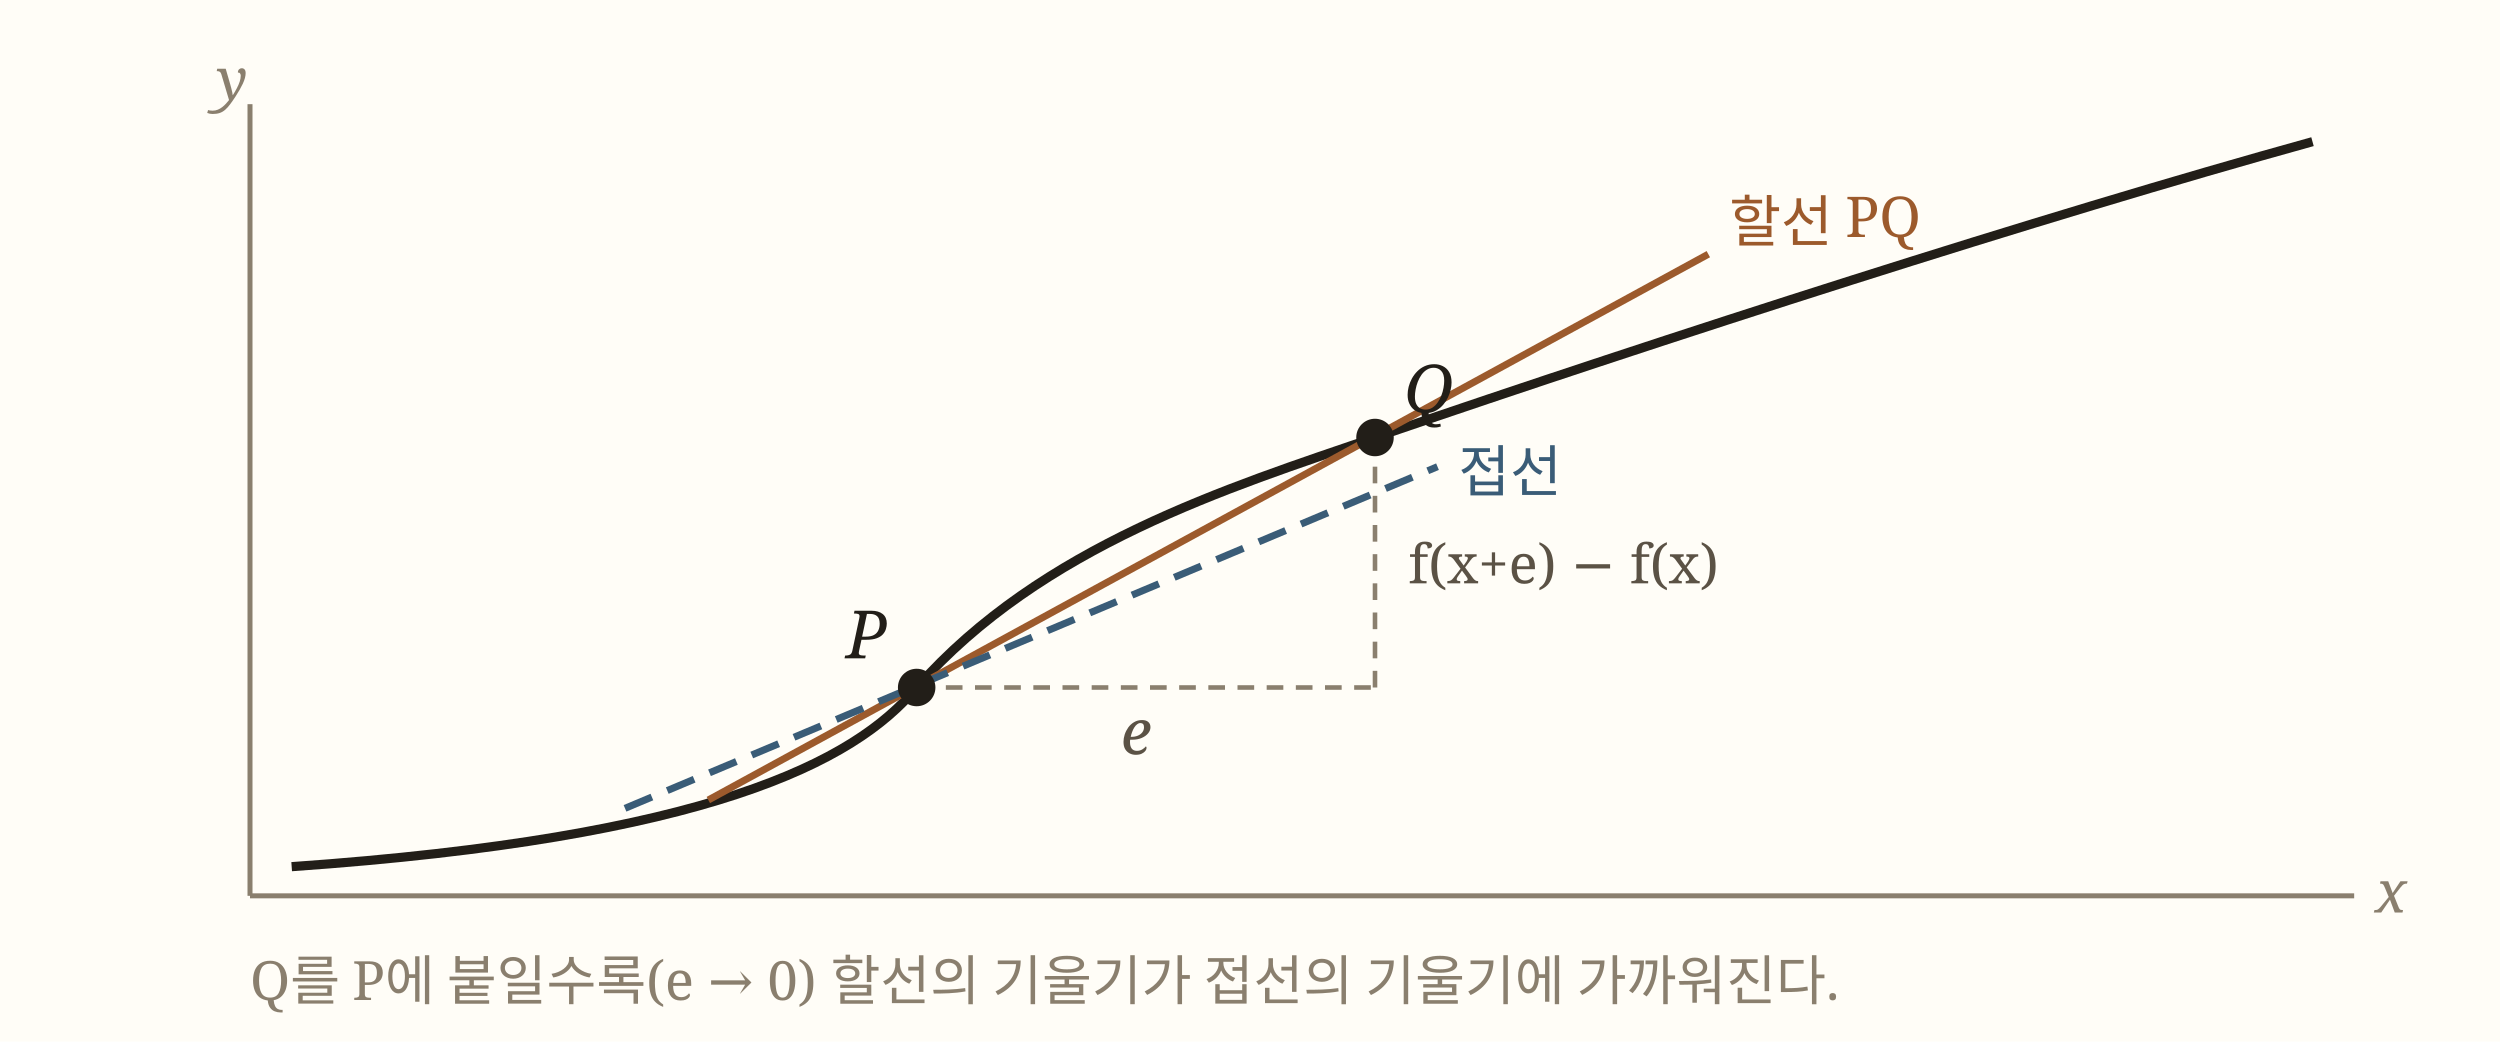
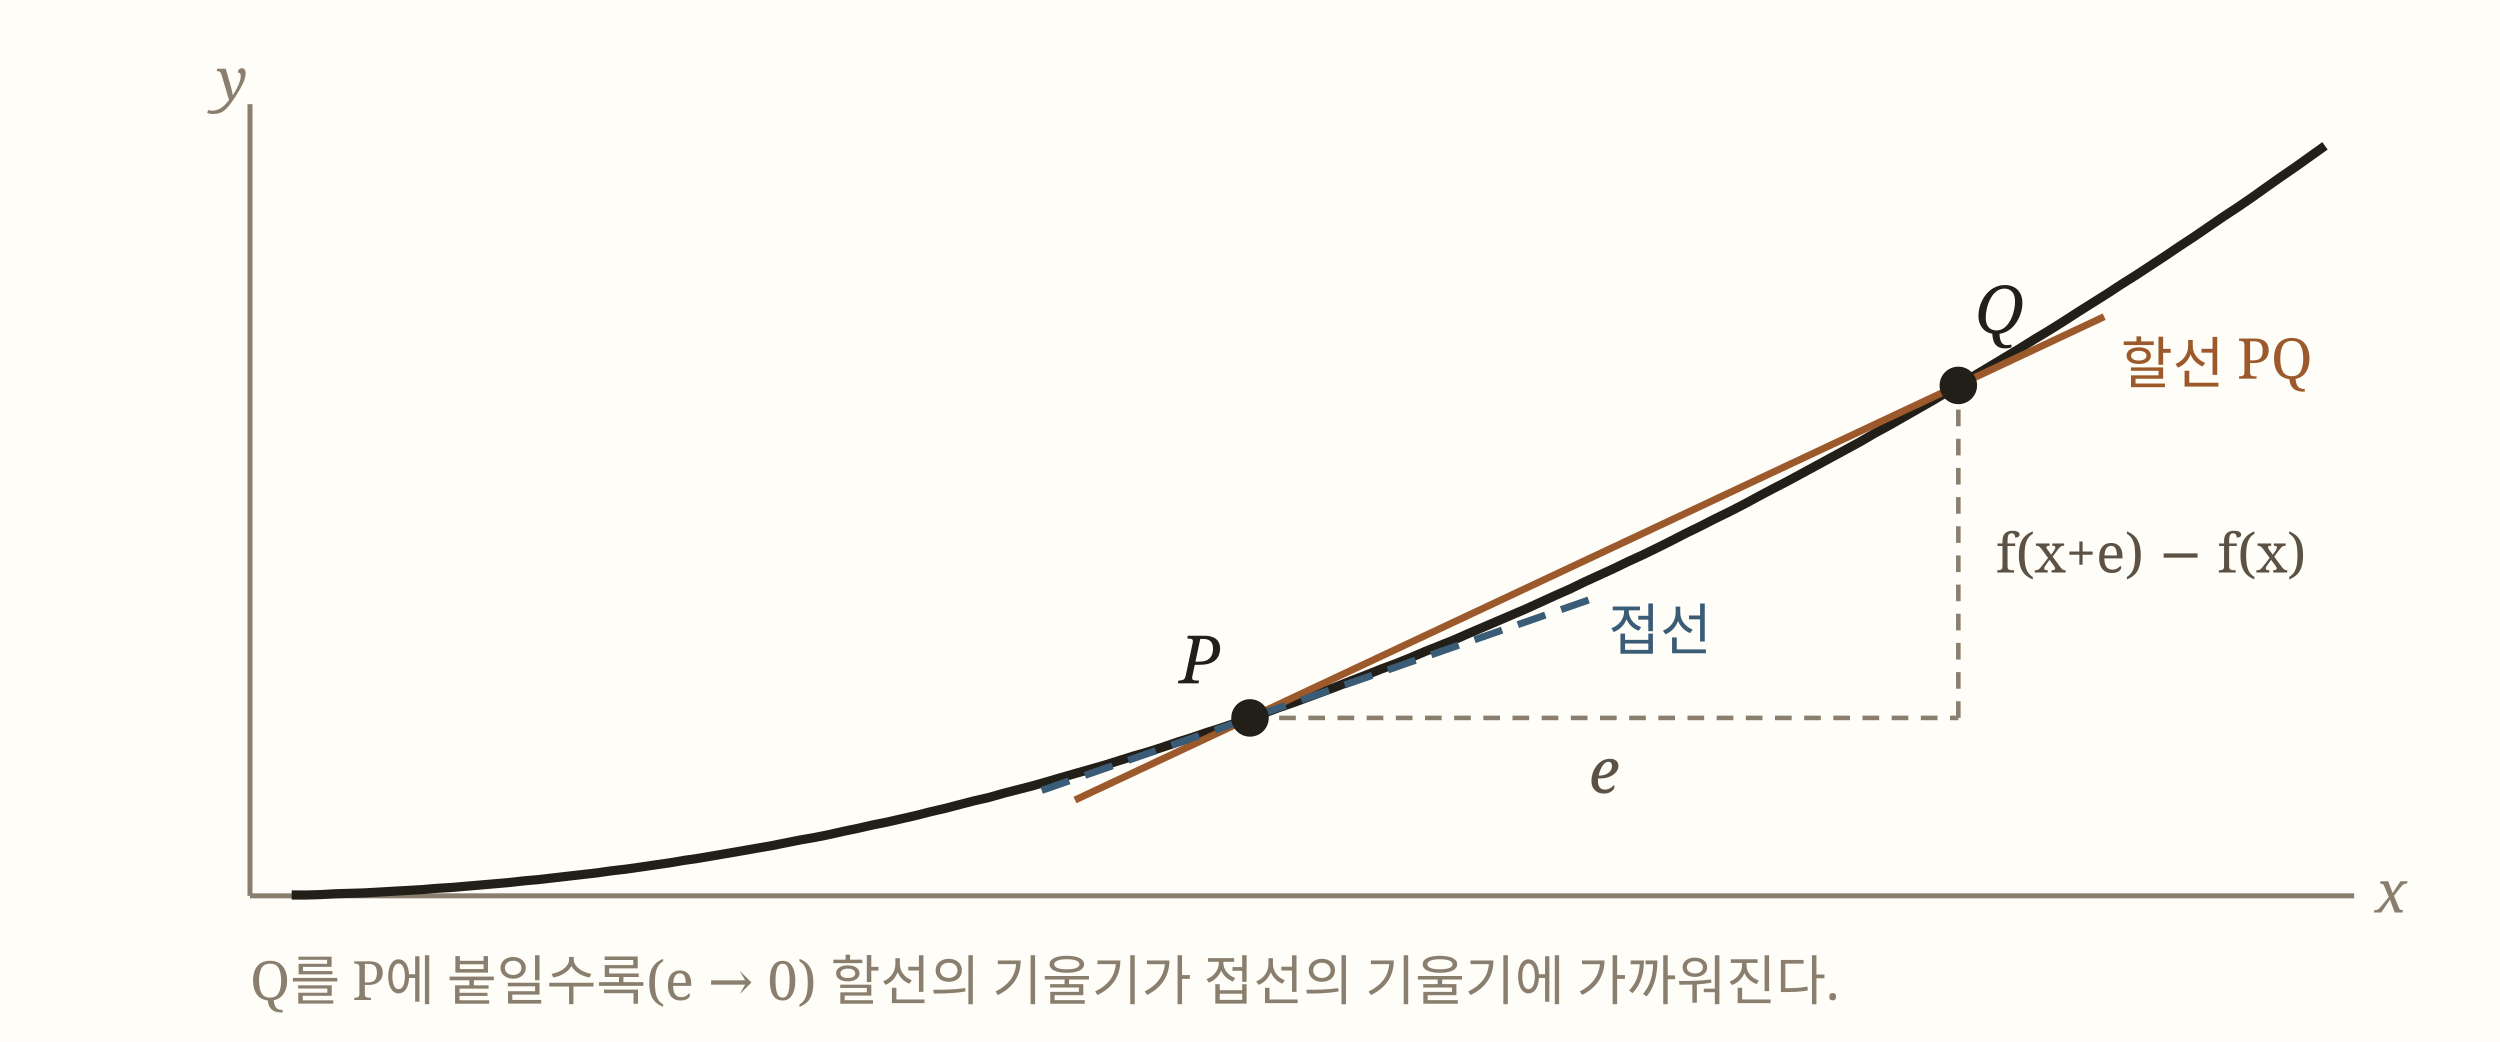
<svg xmlns="http://www.w3.org/2000/svg" viewBox="0 0 600 250" role="img" aria-label="할선이 접선으로 수렴하는 과정">
  <rect width="600" height="250" fill="#FFFDF7" />
  <line x1="60" y1="215" x2="565" y2="215" stroke="#8A7F6E" stroke-width="1.2" />
  <line x1="60" y1="215" x2="60" y2="25" stroke="#8A7F6E" stroke-width="1.2" />
  <text x="570" y="219" font-family="EB Garamond, Georgia, serif" font-style="italic" font-size="14" fill="#8A7F6E">x</text>
  <text x="52" y="24" font-family="EB Garamond, Georgia, serif" font-style="italic" font-size="14" fill="#8A7F6E">y</text>
-   <path d="M70 208 C170 201 205 183 220 165 C250 131 295 117 330 105 C400 81 490 52 555 34" fill="none" stroke="#221E18" stroke-width="2.2" />
-   <line x1="170" y1="192" x2="410" y2="61" stroke="#9C5A2C" stroke-width="1.7" />
-   <line x1="150" y1="194" x2="345" y2="112" stroke="#3A5C77" stroke-width="1.7" stroke-dasharray="7 4" />
-   <line x1="220" y1="165" x2="330" y2="165" stroke="#8A7F6E" stroke-width="1.1" stroke-dasharray="4 3" />
-   <line x1="330" y1="165" x2="330" y2="105" stroke="#8A7F6E" stroke-width="1.1" stroke-dasharray="4 3" />
-   <circle cx="220" cy="165" r="4.5" fill="#221E18" />
-   <circle cx="330" cy="105" r="4.5" fill="#221E18" />
-   <text x="203" y="158" font-family="EB Garamond, Georgia, serif" font-style="italic" font-size="16" fill="#221E18">P</text>
-   <text x="337" y="99" font-family="EB Garamond, Georgia, serif" font-style="italic" font-size="16" fill="#221E18">Q</text>
-   <text x="269" y="181" font-family="EB Garamond, Georgia, serif" font-style="italic" font-size="15" fill="#5B5245">e</text>
-   <text x="338" y="140" font-family="EB Garamond, Georgia, serif" font-size="13" fill="#5B5245">f(x+e) − f(x)</text>
-   <text x="415" y="58" font-family="EB Garamond, Georgia, serif" font-size="13.5" fill="#9C5A2C">할선 PQ</text>
-   <text x="350" y="118" font-family="EB Garamond, Georgia, serif" font-size="13.5" fill="#3A5C77">접선</text>
-   <text x="60" y="240" font-family="EB Garamond, Georgia, serif" font-size="13" fill="#8A7F6E">
-     Q를 P에 붙일수록(e → 0) 할선의 기울기가 접선의 기울기에 가까워진다.
-   </text>
+   <polyline points="70.0,214.8 73.5,214.8 77.0,214.7 80.5,214.5 83.9,214.4 87.4,214.3 90.9,214.1 94.4,213.9 97.9,213.7 101.4,213.5 104.9,213.2 108.3,213.0 111.8,212.7 115.3,212.4 118.8,212.1 122.3,211.8 125.8,211.4 129.3,211.1 132.7,210.7 136.2,210.3 139.7,209.9 143.2,209.5 146.7,209.0 150.2,208.6 153.7,208.1 157.1,207.6 160.6,207.1 164.1,206.5 167.6,206.0 171.1,205.4 174.6,204.8 178.1,204.2 181.5,203.6 185.0,203.0 188.5,202.3 192.0,201.6 195.5,201.0 199.0,200.3 202.5,199.5 205.9,198.8 209.4,198.0 212.9,197.3 216.4,196.5 219.9,195.7 223.4,194.8 226.9,194.0 230.3,193.1 233.8,192.2 237.3,191.4 240.8,190.4 244.3,189.5 247.8,188.6 251.3,187.6 254.7,186.6 258.2,185.6 261.7,184.6 265.2,183.6 268.7,182.5 272.2,181.4 275.7,180.4 279.1,179.3 282.6,178.1 286.1,177.0 289.6,175.8 293.1,174.7 296.6,173.5 300.1,172.3 303.5,171.1 307.0,169.8 310.5,168.6 314.0,167.3 317.5,166.0 321.0,164.7 324.5,163.3 327.9,162.0 331.4,160.6 334.9,159.3 338.4,157.9 341.9,156.4 345.4,155.0 348.9,153.6 352.3,152.1 355.8,150.6 359.3,149.1 362.8,147.6 366.3,146.1 369.8,144.5 373.3,142.9 376.7,141.4 380.2,139.7 383.7,138.1 387.2,136.5 390.7,134.8 394.2,133.2 397.7,131.5 401.1,129.8 404.6,128.0 408.1,126.3 411.6,124.5 415.1,122.8 418.6,121.0 422.1,119.1 425.5,117.3 429.0,115.5 432.5,113.6 436.0,111.7 439.5,109.8 443.0,107.9 446.5,106.0 449.9,104.0 453.4,102.1 456.9,100.1 460.4,98.1 463.9,96.1 467.4,94.0 470.9,92.0 474.3,89.9 477.8,87.8 481.3,85.7 484.8,83.6 488.3,81.4 491.8,79.3 495.3,77.1 498.7,74.9 502.2,72.7 505.7,70.5 509.2,68.2 512.7,66.0 516.2,63.7 519.7,61.4 523.1,59.1 526.6,56.8 530.1,54.4 533.6,52.0 537.1,49.7 540.6,47.3 544.1,44.8 547.5,42.4 551.0,40.0 554.5,37.5 558.0,35.0" fill="none" stroke="#221E18" stroke-width="2.2" />
+   <line x1="258" y1="192.0" x2="505" y2="76.0" stroke="#9C5A2C" stroke-width="1.7" />
+   <line x1="250" y1="189.7" x2="385" y2="142.7" stroke="#3A5C77" stroke-width="1.7" stroke-dasharray="7 4" />
+   <line x1="300" y1="172.3" x2="470" y2="172.3" stroke="#8A7F6E" stroke-width="1.1" stroke-dasharray="4 3" />
+   <line x1="470" y1="172.3" x2="470" y2="92.5" stroke="#8A7F6E" stroke-width="1.1" stroke-dasharray="4 3" />
+   <circle cx="300" cy="172.3" r="4.5" fill="#221E18" />
+   <circle cx="470" cy="92.5" r="4.5" fill="#221E18" />
+   <text x="283" y="164" font-family="EB Garamond, Georgia, serif" font-style="italic" font-size="16" fill="#221E18">P</text>
+   <text x="474" y="80" font-family="EB Garamond, Georgia, serif" font-style="italic" font-size="16" fill="#221E18">Q</text>
+   <text x="385" y="190.3" font-family="EB Garamond, Georgia, serif" font-style="italic" font-size="15" fill="#5B5245" text-anchor="middle">e</text>
+   <text x="479" y="137.4" font-family="EB Garamond, Georgia, serif" font-size="13" fill="#5B5245">f(x+e) − f(x)</text>
+   <text x="509" y="92" font-family="EB Garamond, Georgia, serif" font-size="13.5" fill="#9C5A2C">할선 PQ</text>
+   <text x="386" y="156" font-family="EB Garamond, Georgia, serif" font-size="13.5" fill="#3A5C77">접선</text>
+   <text x="60" y="240" font-family="EB Garamond, Georgia, serif" font-size="13" fill="#8A7F6E">Q를 P에 붙일수록(e → 0) 할선의 기울기가 접선의 기울기에 가까워진다.</text>
</svg>
